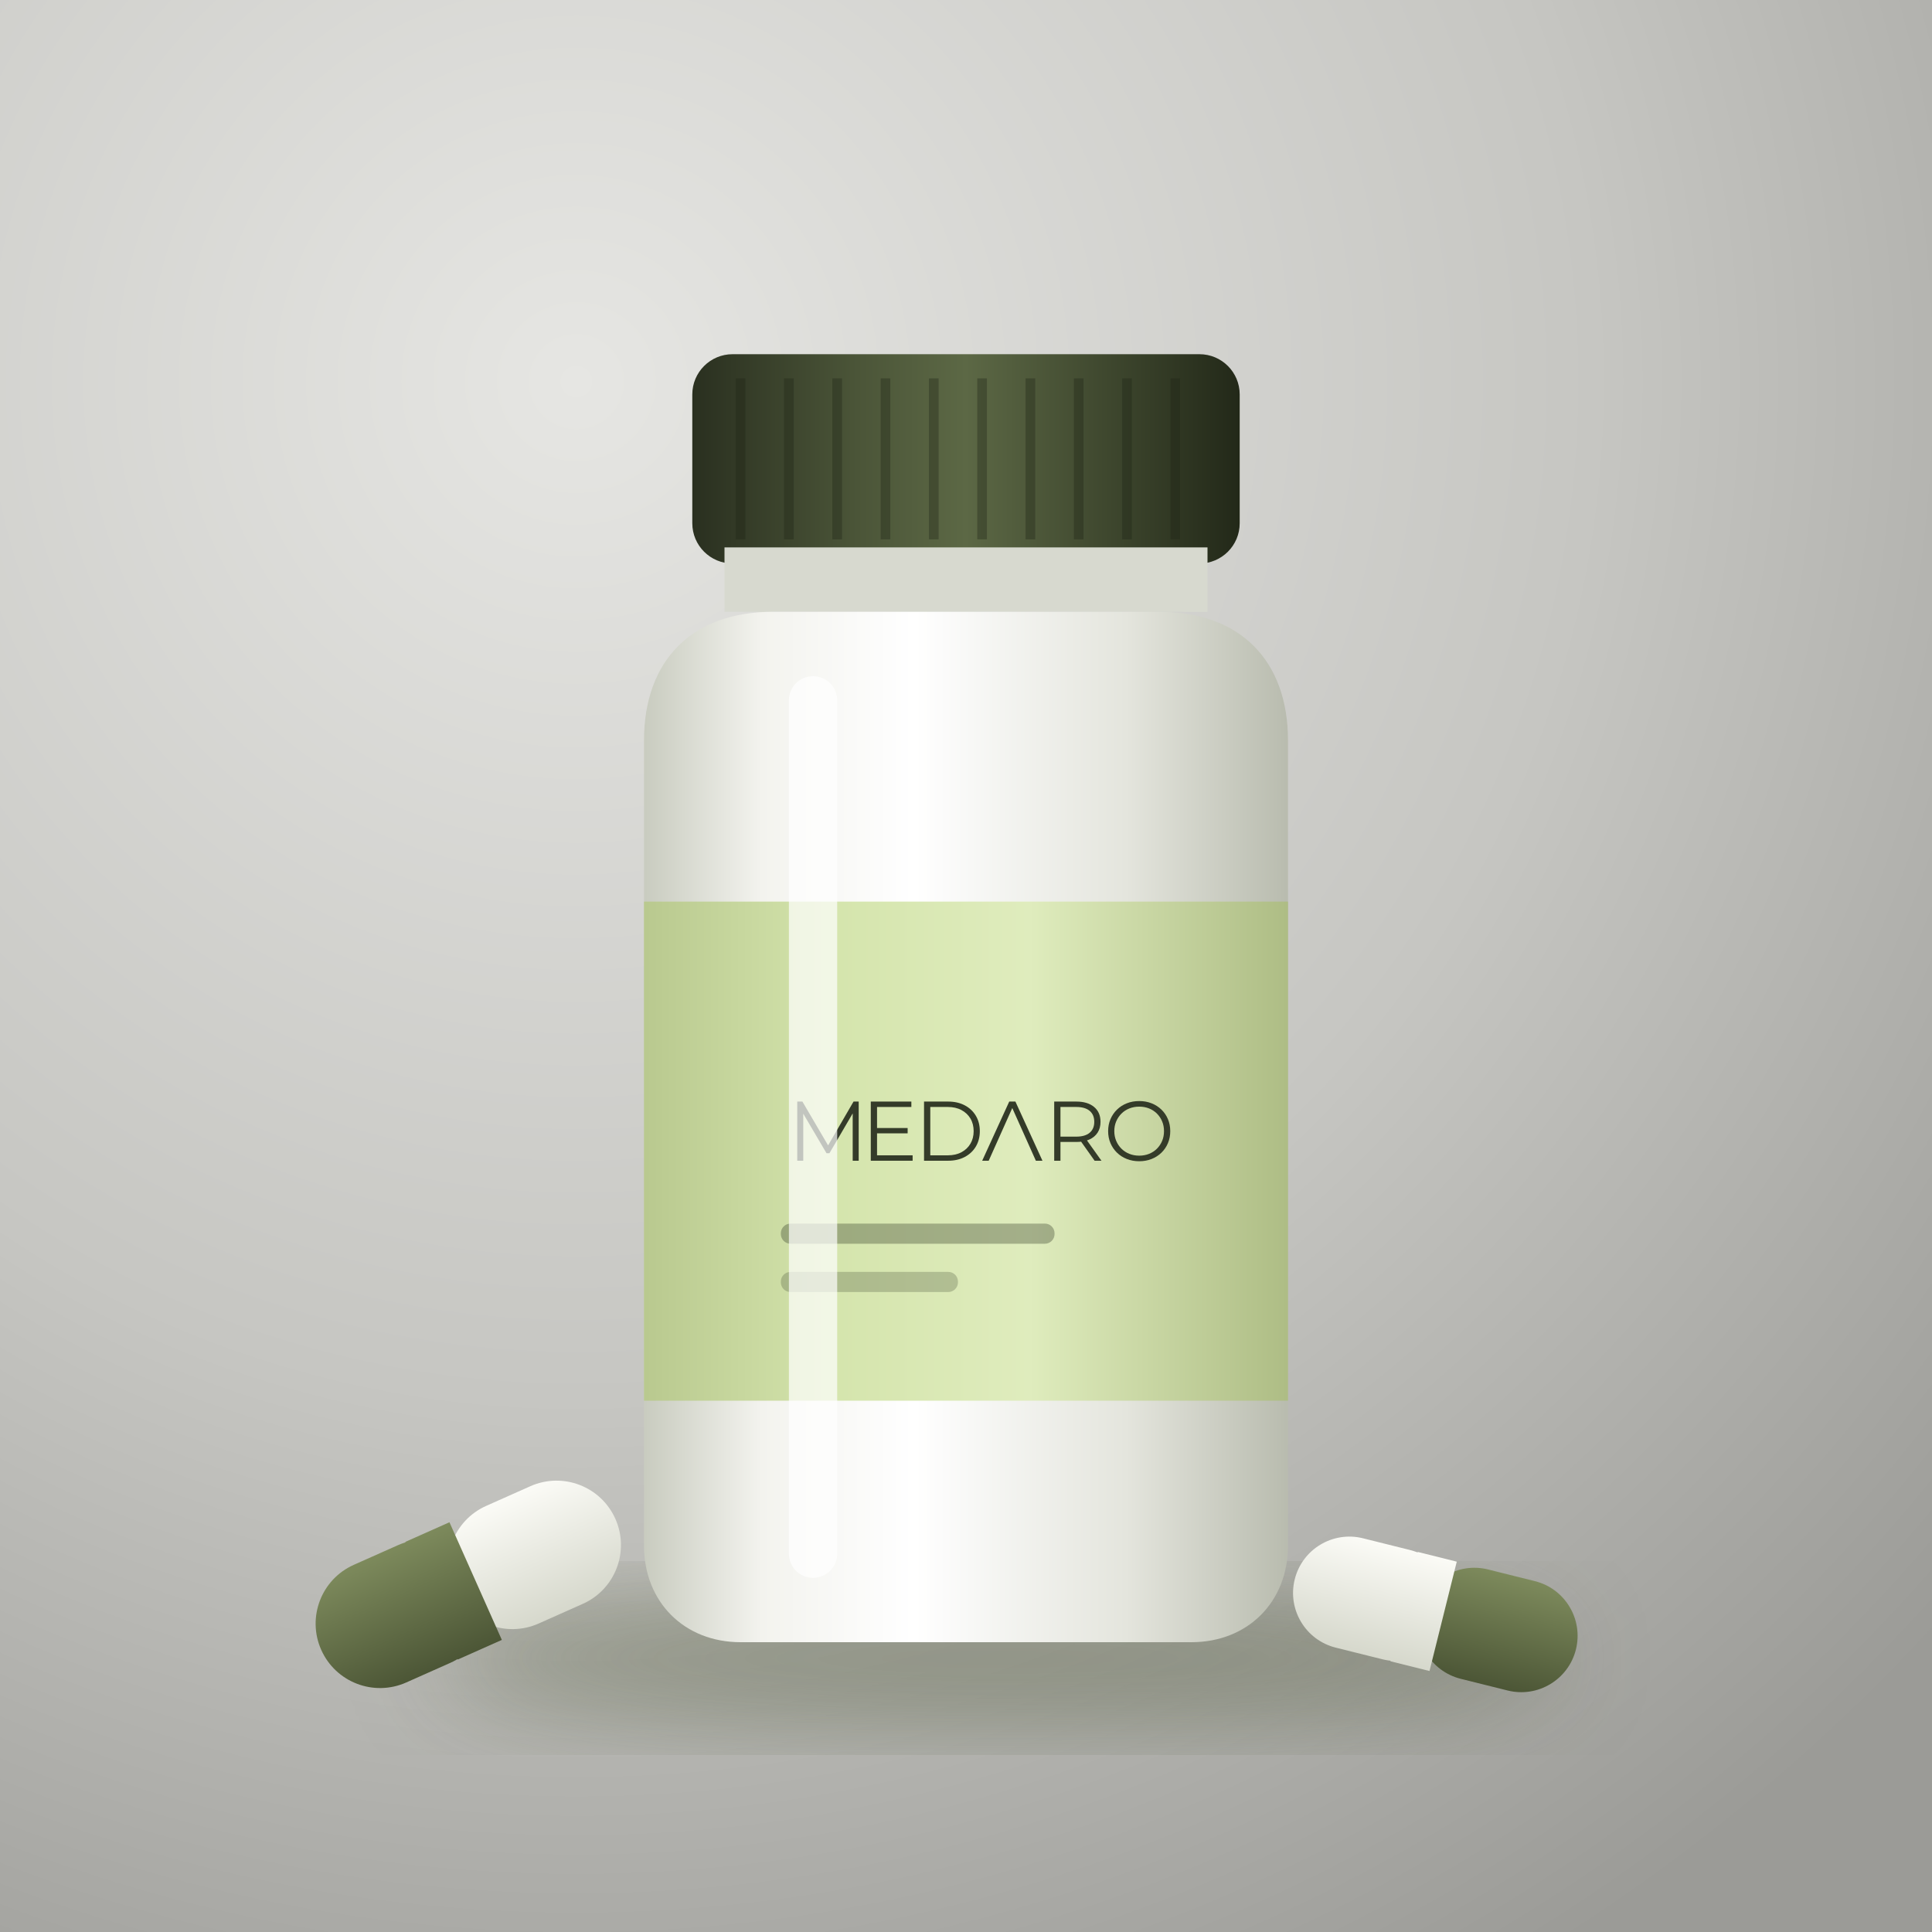
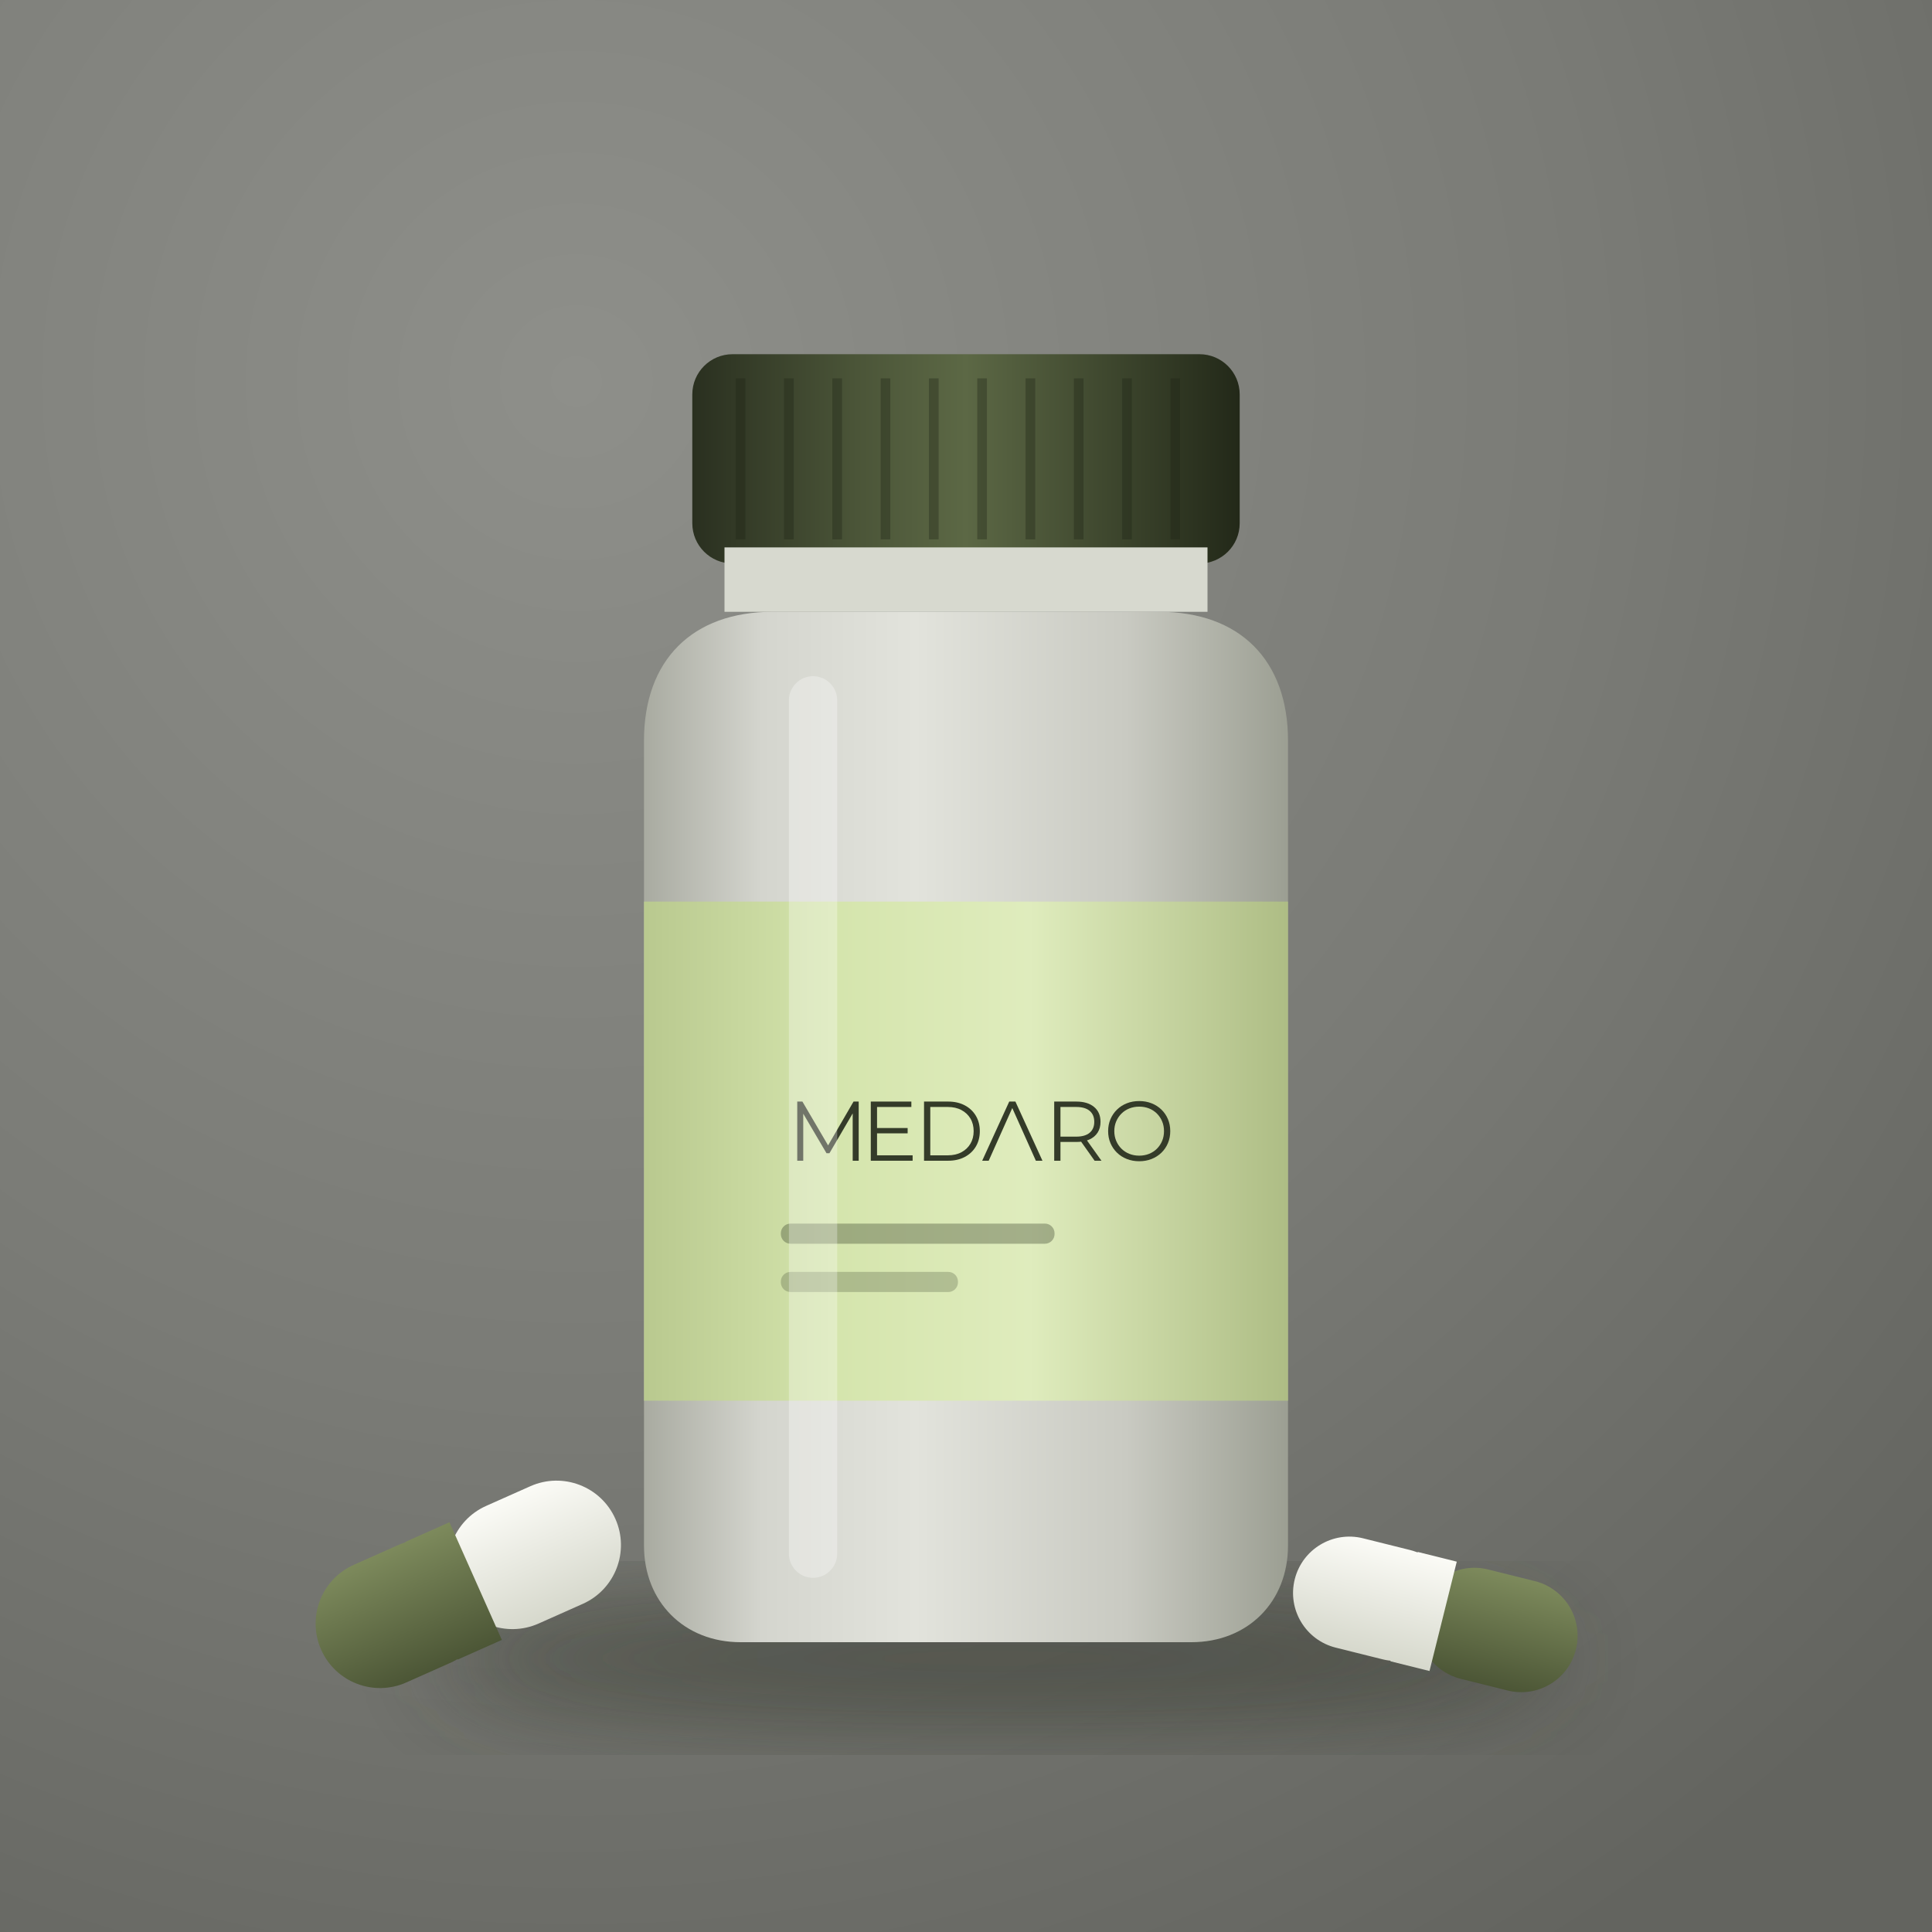
<svg xmlns="http://www.w3.org/2000/svg" viewBox="0 0 240 240">
  <defs>
    <radialGradient id="bg" cx="0.3" cy="0.2" r="0.95">
-       <stop offset="0" stop-color="#e6e6e3" />
-       <stop offset="0.55" stop-color="#c6c6c2" />
-       <stop offset="1" stop-color="#9b9b97" />
+       <stop offset="0" stop-color="#8e8f8a" />
+       <stop offset="0.55" stop-color="#7a7b76" />
+       <stop offset="1" stop-color="#63645f" />
    </radialGradient>
    <linearGradient id="body" x1="0" x2="1">
-       <stop offset="0" stop-color="#c9ccc0" />
-       <stop offset="0.18" stop-color="#f3f3ee" />
-       <stop offset="0.42" stop-color="#ffffff" />
-       <stop offset="0.75" stop-color="#e4e5dd" />
-       <stop offset="1" stop-color="#b9bcaf" />
+       <stop offset="0" stop-color="#a9aba1" />
+       <stop offset="0.18" stop-color="#d4d5ce" />
+       <stop offset="0.42" stop-color="#e2e3dc" />
+       <stop offset="0.75" stop-color="#c9cac2" />
+       <stop offset="1" stop-color="#9c9f93" />
    </linearGradient>
    <linearGradient id="cap" x1="0" x2="1">
      <stop offset="0" stop-color="#2a3020" />
      <stop offset="0.3" stop-color="#4b5538" />
      <stop offset="0.5" stop-color="#5c6845" />
      <stop offset="1" stop-color="#232919" />
    </linearGradient>
    <linearGradient id="label" x1="0" x2="1">
      <stop offset="0" stop-color="#b9c98f" />
      <stop offset="0.3" stop-color="#d5e5ad" />
      <stop offset="0.6" stop-color="#dfecbd" />
      <stop offset="1" stop-color="#aebd85" />
    </linearGradient>
    <linearGradient id="capsA" x1="0" y1="0" x2="0" y2="1">
      <stop offset="0" stop-color="#7d8a5c" />
      <stop offset="1" stop-color="#4c5636" />
    </linearGradient>
    <linearGradient id="capsB" x1="0" y1="0" x2="0" y2="1">
      <stop offset="0" stop-color="#fbfbf6" />
      <stop offset="1" stop-color="#d6d8cc" />
    </linearGradient>
    <filter id="blur6">
      <feGaussianBlur stdDeviation="6" />
    </filter>
  </defs>
  <rect width="240" height="240" fill="url(#bg)" />
-   <ellipse cx="124" cy="206" rx="70" ry="10" fill="#4b5536" opacity="0.35" filter="url(#blur6)" />
+   <ellipse cx="124" cy="206" rx="70" ry="10" fill="#2f3326" opacity="0.45" filter="url(#blur6)" />
  <rect x="86" y="44" width="68" height="26" rx="5" fill="url(#cap)" />
  <g stroke="#1e2316" stroke-opacity="0.35" stroke-width="1.2">
    <path d="M92 47v20M98 47v20M104 47v20M110 47v20M116 47v20M122 47v20M128 47v20M134 47v20M140 47v20M146 47v20" />
  </g>
  <rect x="90" y="68" width="60" height="8" fill="#d7d9cf" />
  <path d="M80 92c0-10 6-16 16-16h48c10 0 16 6 16 16v100c0 7-5 12-12 12H92c-7 0-12-5-12-12Z" fill="url(#body)" />
  <rect x="80" y="112" width="80" height="62" fill="url(#label)" />
  <g transform="translate(97 136) scale(0.0105)" fill="#343b29">
    <g transform="translate(80 780) scale(1 -1)">
      <path transform="translate(0 0)" d="M114 0V700H175L495 154H463L780 700H841V0H770V589H787L495 89H460L166 589H185V0Z" />
      <path transform="translate(870 0)" d="M114 0V700H594V636H188V64H609V0ZM180 324V387H550V324Z" />
      <path transform="translate(1500 0)" d="M114 0V700H399Q511 700 595.5 655.5Q680 611 727.0 532.0Q774 453 774 350Q774 247 727.0 168.0Q680 89 595.5 44.5Q511 0 399 0ZM188 64H395Q488 64 556.5 100.5Q625 137 663.0 201.5Q701 266 701 350Q701 435 663.0 499.0Q625 563 556.5 599.5Q488 636 395 636H188Z" />
      <path transform="translate(2300 0)" d="M2 0 L322 700 L395 700 L715 0 L637 0 L343 657 L373 657 L79 0 Z" />
      <path transform="translate(3040 0)" d="M114 0V700H376Q509 700 585.5 636.5Q662 573 662 460Q662 386 627.5 332.5Q593 279 529.0 250.5Q465 222 376 222H155L188 256V0ZM592 0 412 254H492L673 0ZM188 250 155 285H374Q479 285 533.5 331.0Q588 377 588 460Q588 544 533.5 590.0Q479 636 374 636H155L188 671Z" />
      <path transform="translate(3740 0)" d="M420 -6Q341 -6 273.5 20.5Q206 47 156.5 95.5Q107 144 79.5 208.5Q52 273 52 350Q52 427 79.5 491.5Q107 556 156.5 604.5Q206 653 273.0 679.5Q340 706 420 706Q499 706 566.0 679.5Q633 653 682.5 605.0Q732 557 759.5 492.0Q787 427 787 350Q787 273 759.5 208.0Q732 143 682.5 95.0Q633 47 566.0 20.5Q499 -6 420 -6ZM420 60Q483 60 536.5 81.5Q590 103 629.5 142.5Q669 182 691.0 234.5Q713 287 713 350Q713 413 691.0 465.5Q669 518 629.5 557.5Q590 597 536.5 618.5Q483 640 420 640Q357 640 303.0 618.5Q249 597 209.5 557.5Q170 518 147.5 465.5Q125 413 125 350Q125 288 147.5 235.0Q170 182 209.5 142.5Q249 103 303.0 81.5Q357 60 420 60Z" />
    </g>
  </g>
  <rect x="97" y="152" width="34" height="2.5" rx="1.2" fill="#343b29" opacity="0.35" />
  <rect x="97" y="158" width="22" height="2.5" rx="1.2" fill="#343b29" opacity="0.25" />
-   <rect x="98" y="84" width="6" height="112" rx="3" fill="#fff" opacity="0.7" />
+   <rect x="98" y="84" width="6" height="112" rx="3" fill="#fff" opacity="0.3" />
  <g transform="rotate(-24 60 196)">
    <rect x="38" y="188" width="22" height="16" rx="8" fill="url(#capsA)" />
    <rect x="56" y="188" width="22" height="16" rx="8" fill="url(#capsB)" />
    <rect x="53" y="188" width="6" height="16" fill="url(#capsA)" />
  </g>
  <g transform="rotate(14 180 202)">
    <rect x="160" y="194" width="20" height="14" rx="7" fill="url(#capsB)" />
    <rect x="176" y="194" width="20" height="14" rx="7" fill="url(#capsA)" />
    <rect x="174" y="194" width="5" height="14" fill="url(#capsB)" />
  </g>
</svg>
